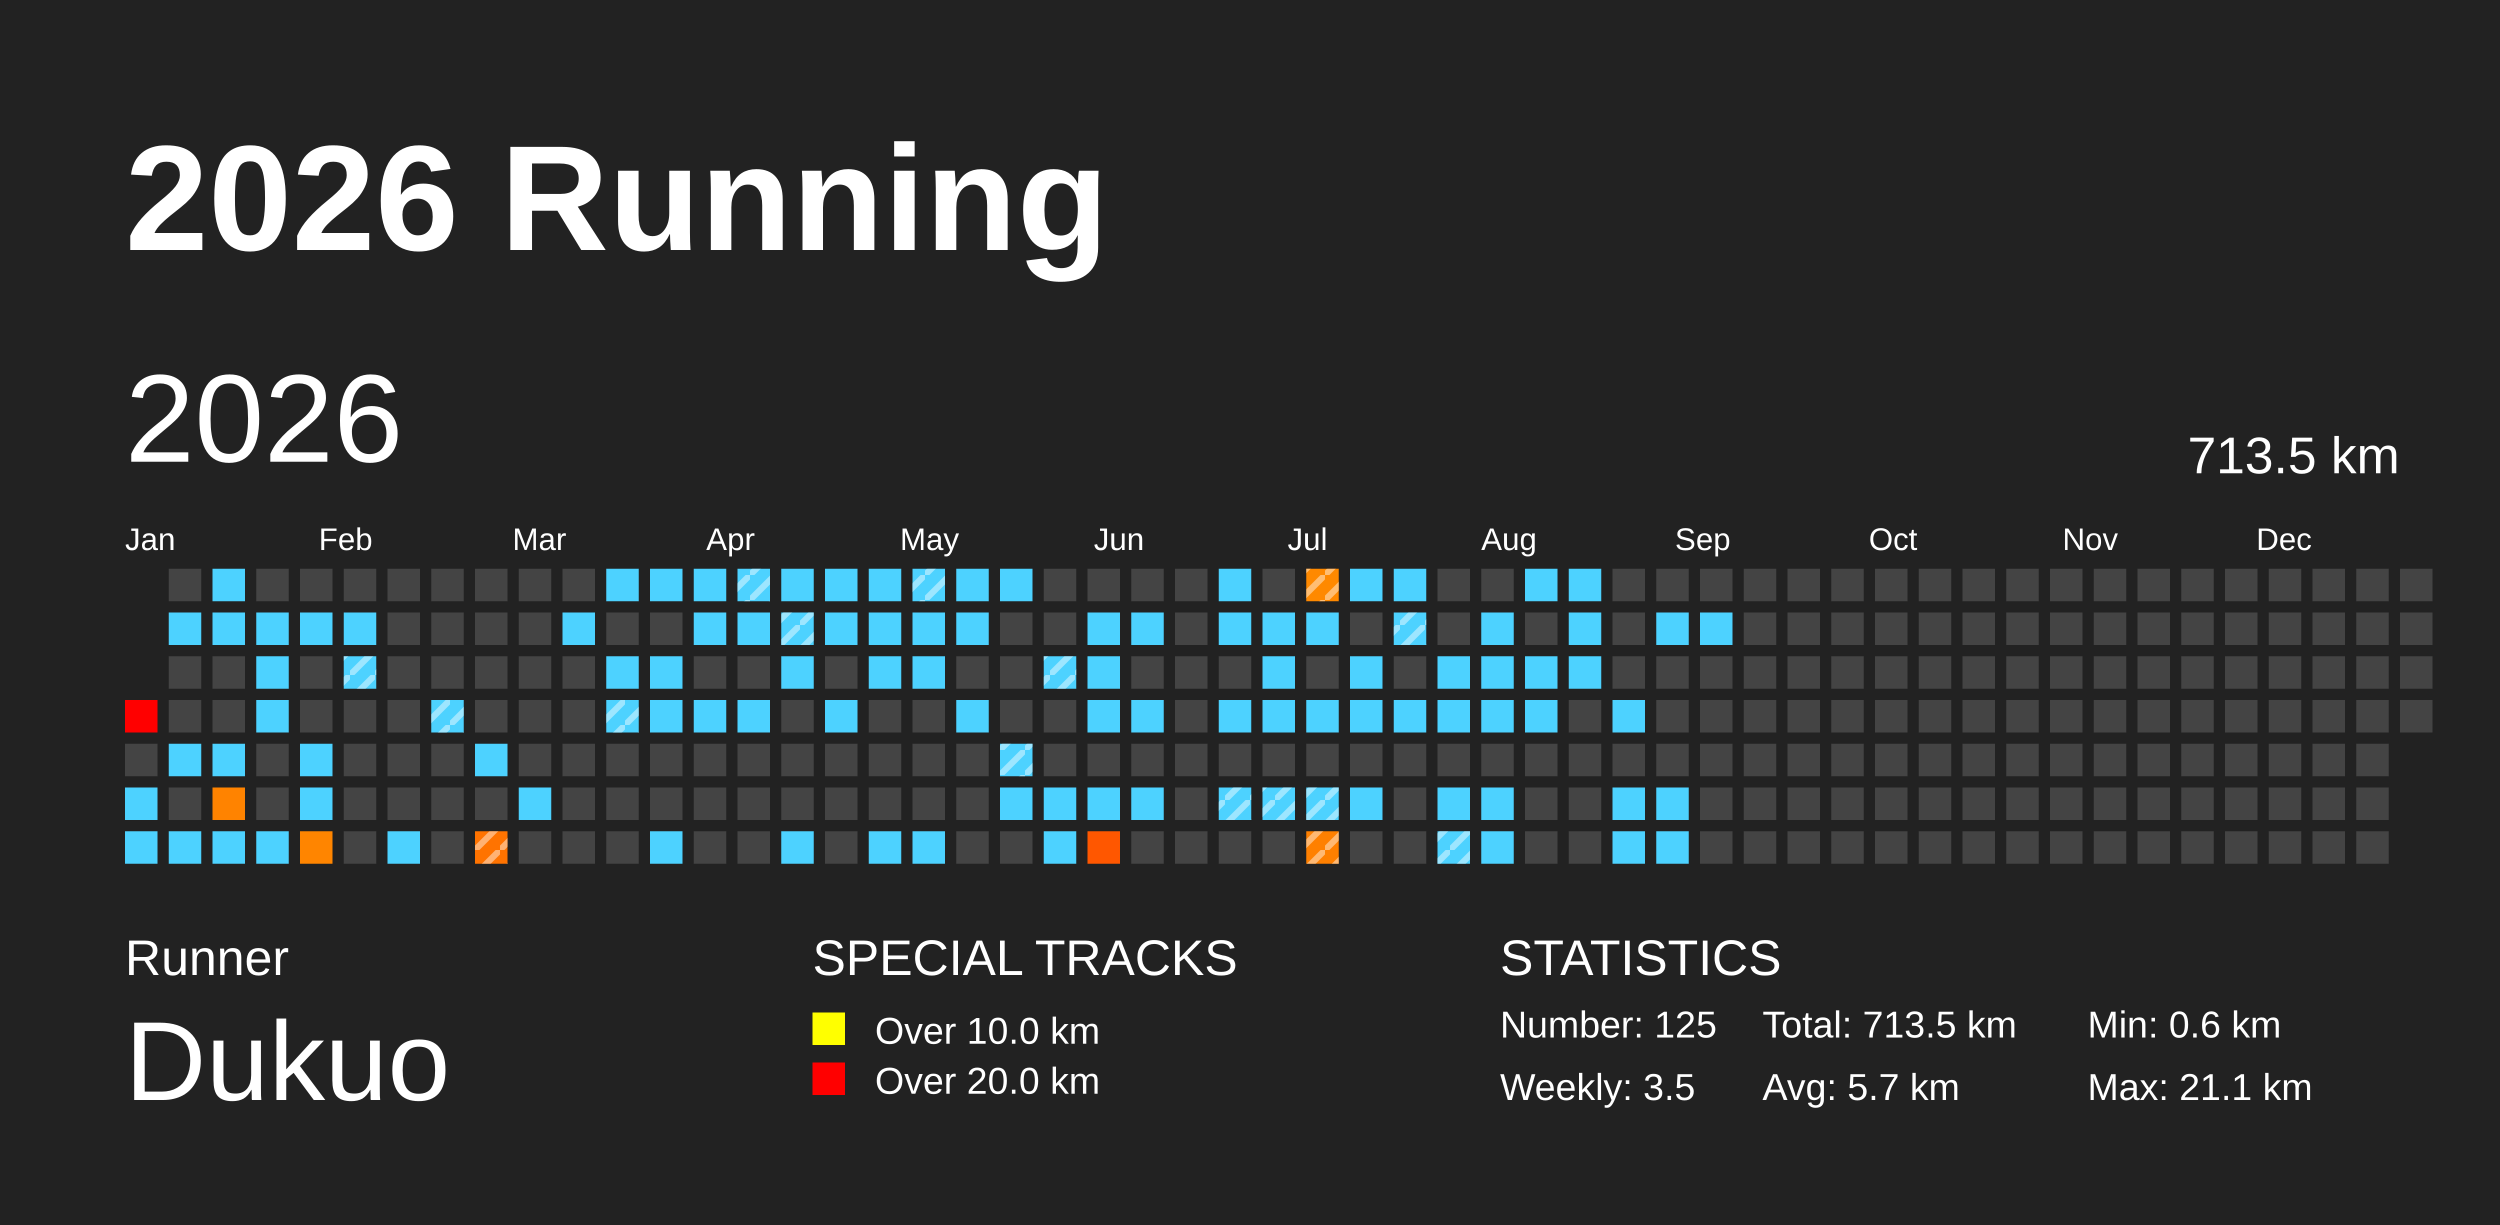
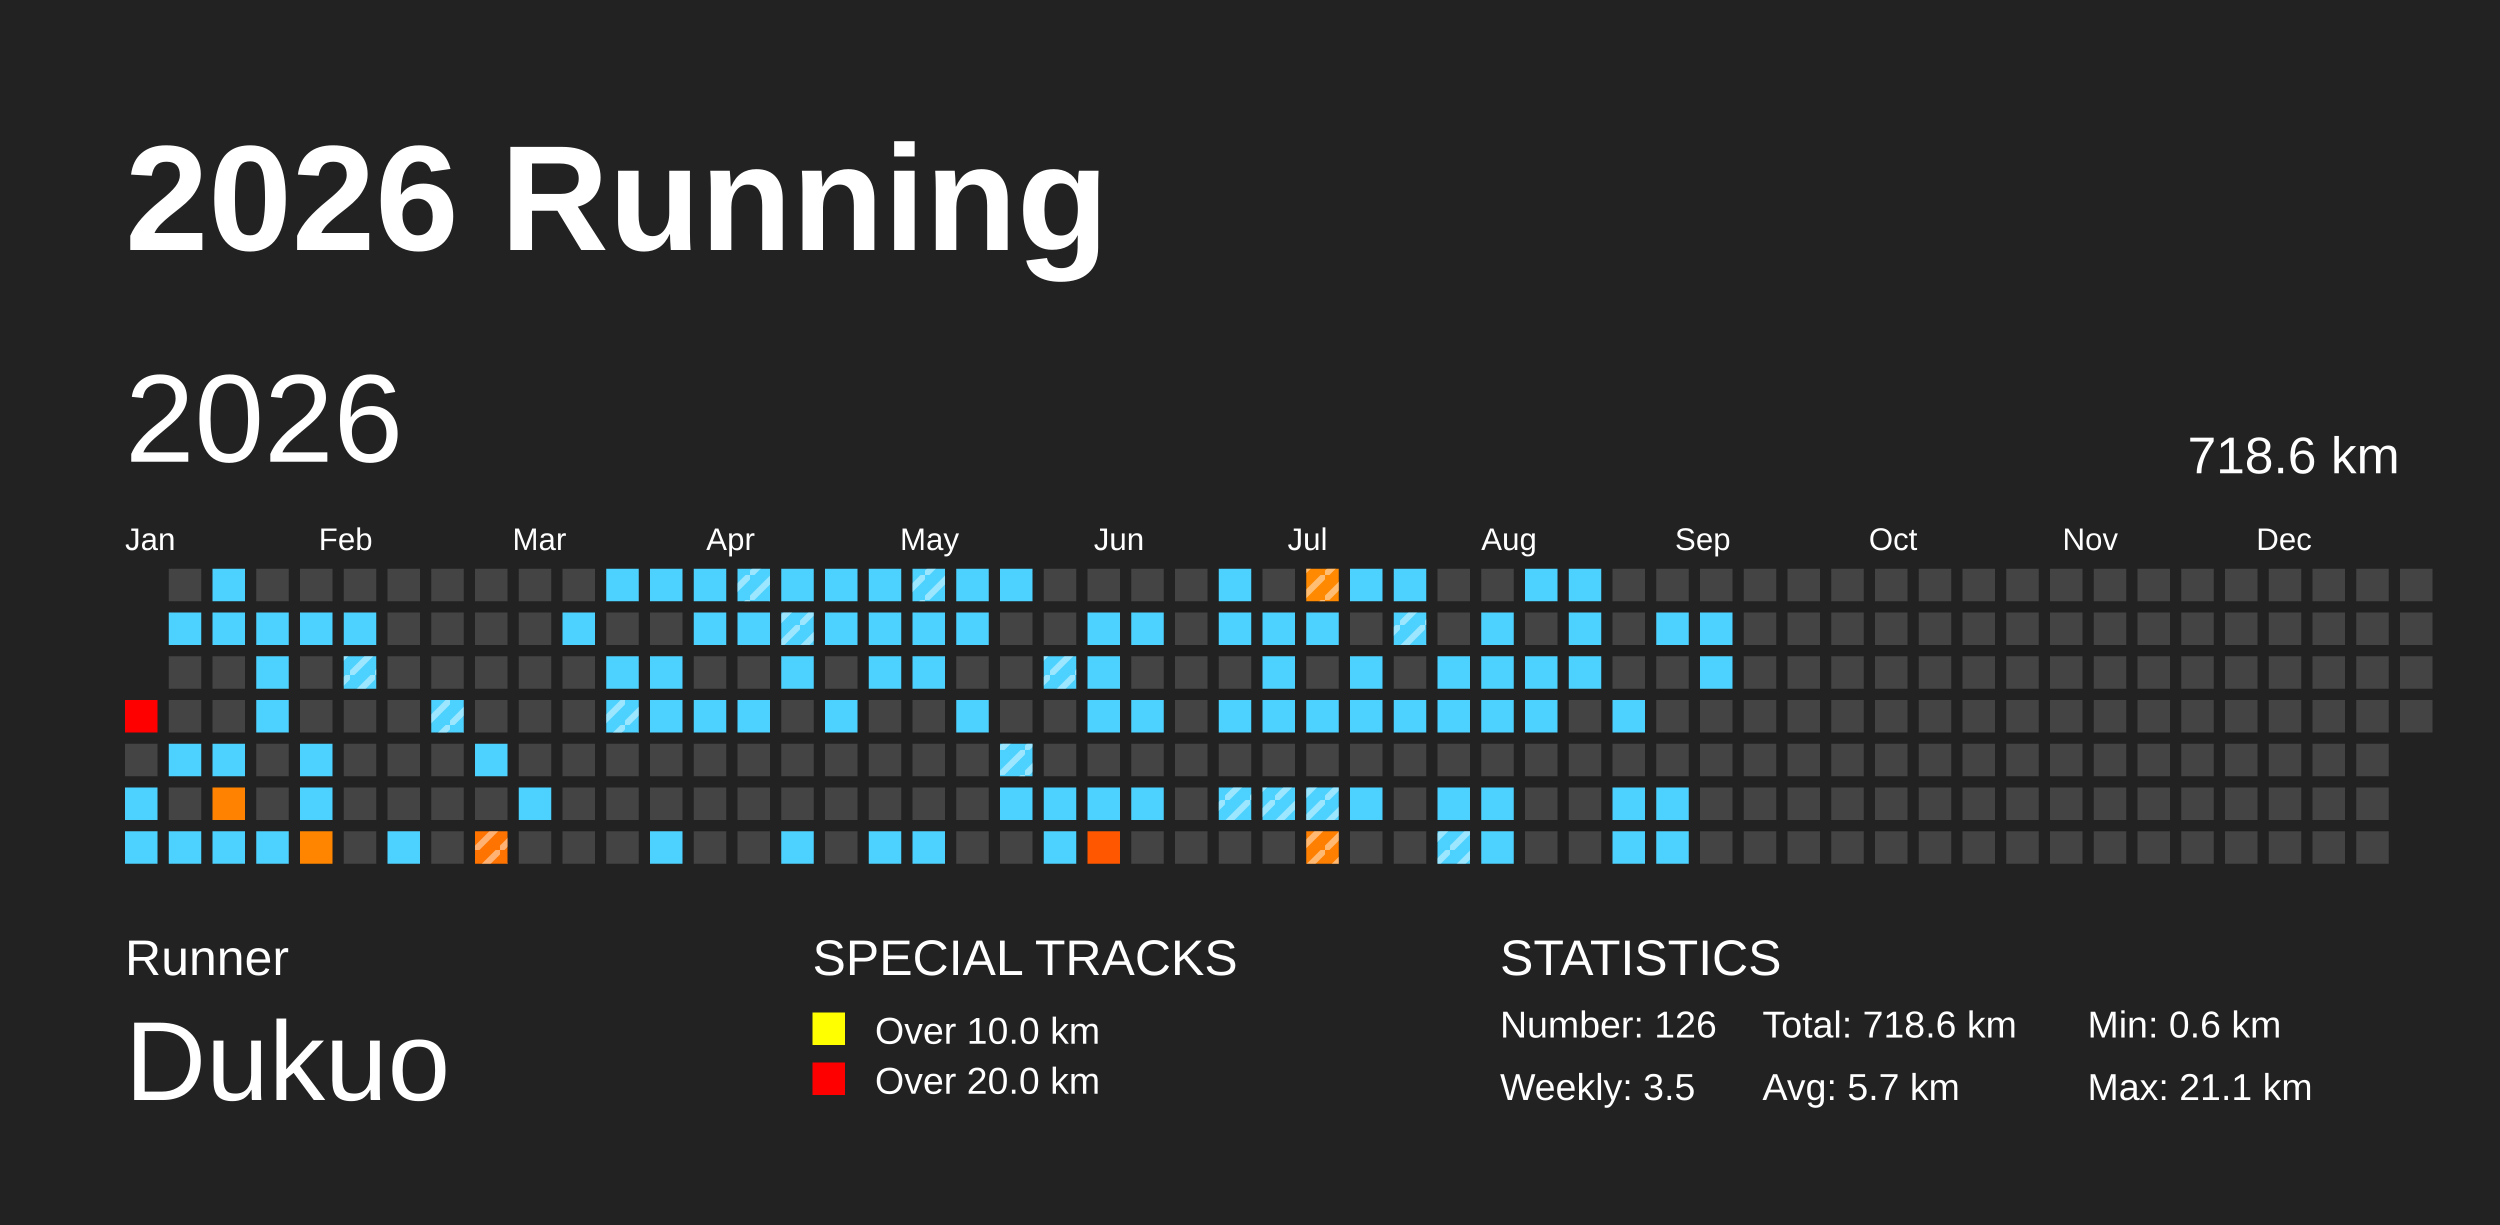
<svg xmlns="http://www.w3.org/2000/svg" baseProfile="full" height="98mm" version="1.1" viewBox="0,0,200,98" width="200mm">
  <defs>
    <pattern height="2" id="indoor-stripe" patternUnits="userSpaceOnUse" width="2">
      <line stroke="white" stroke-opacity="0.45" stroke-width="0.5" x1="0" x2="2" y1="2" y2="0" />
    </pattern>
  </defs>
  <rect fill="#222222" height="98" width="200" x="0" y="0" />
  <text fill="#FFFFFF" style="font-size:12px; font-family:Arial; font-weight:bold;" x="10" y="20">2026 Running</text>
  <text fill="#FFFFFF" style="font-size:4px; font-family:Arial" x="10" y="78">Runner</text>
  <text fill="#FFFFFF" style="font-size:9px; font-family:Arial" x="10" y="88">Dukuo</text>
  <text fill="#FFFFFF" style="font-size:4px; font-family:Arial" x="65" y="78">SPECIAL TRACKS</text>
  <rect fill="yellow" height="2.6" width="2.6" x="65" y="81" />
  <text fill="#FFFFFF" style="font-size:3px; font-family:Arial" x="70" y="83.5">Over 10.0 km</text>
  <rect fill="red" height="2.6" width="2.6" x="65" y="85" />
  <text fill="#FFFFFF" style="font-size:3px; font-family:Arial" x="70" y="87.5">Over 20.0 km</text>
  <text fill="#FFFFFF" style="font-size:4px; font-family:Arial" x="120" y="78">STATISTICS</text>
-   <text fill="#FFFFFF" style="font-size:3px; font-family:Arial" x="120" y="83">Number: 125</text>
+   <text fill="#FFFFFF" style="font-size:3px; font-family:Arial" x="120" y="83">Number: 126</text>
  <text fill="#FFFFFF" style="font-size:3px; font-family:Arial" x="120" y="88">Weekly: 3.5</text>
-   <text fill="#FFFFFF" style="font-size:3px; font-family:Arial" x="141" y="83">Total: 713.5 km</text>
+   <text fill="#FFFFFF" style="font-size:3px; font-family:Arial" x="141" y="83">Total: 718.6 km</text>
  <text fill="#FFFFFF" style="font-size:3px; font-family:Arial" x="141" y="88">Avg: 5.7 km</text>
  <text fill="#FFFFFF" style="font-size:3px; font-family:Arial" x="167" y="83">Min: 0.6 km</text>
  <text fill="#FFFFFF" style="font-size:3px; font-family:Arial" x="167" y="88">Max: 21.1 km</text>
  <text dominant-baseline="hanging" fill="#FFFFFF" style="font-size:10.0px; font-family:Arial;" x="10" y="30">2026</text>
-   <text dominant-baseline="hanging" fill="#FFFFFF" style="font-size:4.125px; font-family:Arial;" x="175" y="35">713.5 km</text>
+   <text dominant-baseline="hanging" fill="#FFFFFF" style="font-size:4.125px; font-family:Arial;" x="175" y="35">718.6 km</text>
  <text fill="#FFFFFF" style="font-size:2.5px; font-family:Arial" x="10.0" y="44">Jan</text>
  <text fill="#FFFFFF" style="font-size:2.5px; font-family:Arial" x="25.5" y="44">Feb</text>
  <text fill="#FFFFFF" style="font-size:2.5px; font-family:Arial" x="41.0" y="44">Mar</text>
  <text fill="#FFFFFF" style="font-size:2.5px; font-family:Arial" x="56.5" y="44">Apr</text>
  <text fill="#FFFFFF" style="font-size:2.5px; font-family:Arial" x="72.0" y="44">May</text>
  <text fill="#FFFFFF" style="font-size:2.5px; font-family:Arial" x="87.5" y="44">Jun</text>
  <text fill="#FFFFFF" style="font-size:2.5px; font-family:Arial" x="103.0" y="44">Jul</text>
  <text fill="#FFFFFF" style="font-size:2.5px; font-family:Arial" x="118.5" y="44">Aug</text>
  <text fill="#FFFFFF" style="font-size:2.5px; font-family:Arial" x="134.0" y="44">Sep</text>
  <text fill="#FFFFFF" style="font-size:2.5px; font-family:Arial" x="149.5" y="44">Oct</text>
  <text fill="#FFFFFF" style="font-size:2.5px; font-family:Arial" x="165.0" y="44">Nov</text>
  <text fill="#FFFFFF" style="font-size:2.5px; font-family:Arial" x="180.5" y="44">Dec</text>
  <rect fill="red" height="2.6" width="2.6" x="10.0" y="56.0" />
  <rect fill="#444444" height="2.6" width="2.6" x="10.0" y="59.5" />
  <rect fill="#4dd2ff" height="2.6" width="2.6" x="10.0" y="63.0" />
  <rect fill="#4dd2ff" height="2.6" width="2.6" x="10.0" y="66.5" />
  <rect fill="#444444" height="2.6" width="2.6" x="13.5" y="45.5" />
  <rect fill="#4dd2ff" height="2.6" width="2.6" x="13.5" y="49.0" />
  <rect fill="#444444" height="2.6" width="2.6" x="13.5" y="52.5" />
  <rect fill="#444444" height="2.6" width="2.6" x="13.5" y="56.0" />
  <rect fill="#4dd2ff" height="2.6" width="2.6" x="13.5" y="59.5" />
  <rect fill="#444444" height="2.6" width="2.6" x="13.5" y="63.0" />
  <rect fill="#4dd2ff" height="2.6" width="2.6" x="13.5" y="66.5" />
  <rect fill="#4dd2ff" height="2.6" width="2.6" x="17.0" y="45.5" />
  <rect fill="#4dd2ff" height="2.6" width="2.6" x="17.0" y="49.0" />
  <rect fill="#444444" height="2.6" width="2.6" x="17.0" y="52.5" />
  <rect fill="#444444" height="2.6" width="2.6" x="17.0" y="56.0" />
  <rect fill="#4dd2ff" height="2.6" width="2.6" x="17.0" y="59.5" />
  <rect fill="#ff8300" height="2.6" width="2.6" x="17.0" y="63.0" />
  <rect fill="#4dd2ff" height="2.6" width="2.6" x="17.0" y="66.5" />
  <rect fill="#444444" height="2.6" width="2.6" x="20.5" y="45.5" />
  <rect fill="#4dd2ff" height="2.6" width="2.6" x="20.5" y="49.0" />
  <rect fill="#4dd2ff" height="2.6" width="2.6" x="20.5" y="52.5" />
  <rect fill="#4dd2ff" height="2.6" width="2.6" x="20.5" y="56.0" />
  <rect fill="#444444" height="2.6" width="2.6" x="20.5" y="59.5" />
  <rect fill="#444444" height="2.6" width="2.6" x="20.5" y="63.0" />
  <rect fill="#4dd2ff" height="2.6" width="2.6" x="20.5" y="66.5" />
  <rect fill="#444444" height="2.6" width="2.6" x="24.0" y="45.5" />
  <rect fill="#4dd2ff" height="2.6" width="2.6" x="24.0" y="49.0" />
  <rect fill="#444444" height="2.6" width="2.6" x="24.0" y="52.5" />
  <rect fill="#444444" height="2.6" width="2.6" x="24.0" y="56.0" />
  <rect fill="#4dd2ff" height="2.6" width="2.6" x="24.0" y="59.5" />
  <rect fill="#4dd2ff" height="2.6" width="2.6" x="24.0" y="63.0" />
  <rect fill="#ff8500" height="2.6" width="2.6" x="24.0" y="66.5" />
  <rect fill="#444444" height="2.6" width="2.6" x="27.5" y="45.5" />
  <rect fill="#4dd2ff" height="2.6" width="2.6" x="27.5" y="49.0" />
  <rect fill="#4dd2ff" height="2.6" width="2.6" x="27.5" y="52.5" />
  <rect fill="url(#indoor-stripe)" height="2.6" style="pointer-events: none;" width="2.6" x="27.5" y="52.5" />
  <rect fill="#444444" height="2.6" width="2.6" x="27.5" y="56.0" />
  <rect fill="#444444" height="2.6" width="2.6" x="27.5" y="59.5" />
  <rect fill="#444444" height="2.6" width="2.6" x="27.5" y="63.0" />
  <rect fill="#444444" height="2.6" width="2.6" x="27.5" y="66.5" />
  <rect fill="#444444" height="2.6" width="2.6" x="31.0" y="45.5" />
  <rect fill="#444444" height="2.6" width="2.6" x="31.0" y="49.0" />
  <rect fill="#444444" height="2.6" width="2.6" x="31.0" y="52.5" />
  <rect fill="#444444" height="2.6" width="2.6" x="31.0" y="56.0" />
  <rect fill="#444444" height="2.6" width="2.6" x="31.0" y="59.5" />
  <rect fill="#444444" height="2.6" width="2.6" x="31.0" y="63.0" />
  <rect fill="#4dd2ff" height="2.6" width="2.6" x="31.0" y="66.5" />
  <rect fill="#444444" height="2.6" width="2.6" x="34.5" y="45.5" />
  <rect fill="#444444" height="2.6" width="2.6" x="34.5" y="49.0" />
  <rect fill="#444444" height="2.6" width="2.6" x="34.5" y="52.5" />
  <rect fill="#4dd2ff" height="2.6" width="2.6" x="34.5" y="56.0" />
  <rect fill="url(#indoor-stripe)" height="2.6" style="pointer-events: none;" width="2.6" x="34.5" y="56.0" />
  <rect fill="#444444" height="2.6" width="2.6" x="34.5" y="59.5" />
  <rect fill="#444444" height="2.6" width="2.6" x="34.5" y="63.0" />
  <rect fill="#444444" height="2.6" width="2.6" x="34.5" y="66.5" />
  <rect fill="#444444" height="2.6" width="2.6" x="38.0" y="45.5" />
  <rect fill="#444444" height="2.6" width="2.6" x="38.0" y="49.0" />
  <rect fill="#444444" height="2.6" width="2.6" x="38.0" y="52.5" />
  <rect fill="#444444" height="2.6" width="2.6" x="38.0" y="56.0" />
  <rect fill="#4dd2ff" height="2.6" width="2.6" x="38.0" y="59.5" />
  <rect fill="#444444" height="2.6" width="2.6" x="38.0" y="63.0" />
  <rect fill="#ff7300" height="2.6" width="2.6" x="38.0" y="66.5" />
  <rect fill="url(#indoor-stripe)" height="2.6" style="pointer-events: none;" width="2.6" x="38.0" y="66.5" />
  <rect fill="#444444" height="2.6" width="2.6" x="41.5" y="45.5" />
  <rect fill="#444444" height="2.6" width="2.6" x="41.5" y="49.0" />
  <rect fill="#444444" height="2.6" width="2.6" x="41.5" y="52.5" />
  <rect fill="#444444" height="2.6" width="2.6" x="41.5" y="56.0" />
  <rect fill="#444444" height="2.6" width="2.6" x="41.5" y="59.5" />
  <rect fill="#4dd2ff" height="2.6" width="2.6" x="41.5" y="63.0" />
  <rect fill="#444444" height="2.6" width="2.6" x="41.5" y="66.5" />
  <rect fill="#444444" height="2.6" width="2.6" x="45.0" y="45.5" />
  <rect fill="#4dd2ff" height="2.6" width="2.6" x="45.0" y="49.0" />
  <rect fill="#444444" height="2.6" width="2.6" x="45.0" y="52.5" />
  <rect fill="#444444" height="2.6" width="2.6" x="45.0" y="56.0" />
  <rect fill="#444444" height="2.6" width="2.6" x="45.0" y="59.5" />
  <rect fill="#444444" height="2.6" width="2.6" x="45.0" y="63.0" />
  <rect fill="#444444" height="2.6" width="2.6" x="45.0" y="66.5" />
  <rect fill="#4dd2ff" height="2.6" width="2.6" x="48.5" y="45.5" />
  <rect fill="#444444" height="2.6" width="2.6" x="48.5" y="49.0" />
  <rect fill="#4dd2ff" height="2.6" width="2.6" x="48.5" y="52.5" />
  <rect fill="#4dd2ff" height="2.6" width="2.6" x="48.5" y="56.0" />
  <rect fill="url(#indoor-stripe)" height="2.6" style="pointer-events: none;" width="2.6" x="48.5" y="56.0" />
  <rect fill="#444444" height="2.6" width="2.6" x="48.5" y="59.5" />
  <rect fill="#444444" height="2.6" width="2.6" x="48.5" y="63.0" />
  <rect fill="#444444" height="2.6" width="2.6" x="48.5" y="66.5" />
  <rect fill="#4dd2ff" height="2.6" width="2.6" x="52.0" y="45.5" />
  <rect fill="#444444" height="2.6" width="2.6" x="52.0" y="49.0" />
  <rect fill="#4dd2ff" height="2.6" width="2.6" x="52.0" y="52.5" />
  <rect fill="#4dd2ff" height="2.6" width="2.6" x="52.0" y="56.0" />
  <rect fill="#444444" height="2.6" width="2.6" x="52.0" y="59.5" />
  <rect fill="#444444" height="2.6" width="2.6" x="52.0" y="63.0" />
  <rect fill="#4dd2ff" height="2.6" width="2.6" x="52.0" y="66.5" />
  <rect fill="#4dd2ff" height="2.6" width="2.6" x="55.5" y="45.5" />
  <rect fill="#4dd2ff" height="2.6" width="2.6" x="55.5" y="49.0" />
  <rect fill="#444444" height="2.6" width="2.6" x="55.5" y="52.5" />
  <rect fill="#4dd2ff" height="2.6" width="2.6" x="55.5" y="56.0" />
  <rect fill="#444444" height="2.6" width="2.6" x="55.5" y="59.5" />
  <rect fill="#444444" height="2.6" width="2.6" x="55.5" y="63.0" />
  <rect fill="#444444" height="2.6" width="2.6" x="55.5" y="66.5" />
  <rect fill="#4dd2ff" height="2.6" width="2.6" x="59.0" y="45.5" />
  <rect fill="url(#indoor-stripe)" height="2.6" style="pointer-events: none;" width="2.6" x="59.0" y="45.5" />
  <rect fill="#4dd2ff" height="2.6" width="2.6" x="59.0" y="49.0" />
  <rect fill="#444444" height="2.6" width="2.6" x="59.0" y="52.5" />
  <rect fill="#4dd2ff" height="2.6" width="2.6" x="59.0" y="56.0" />
  <rect fill="#444444" height="2.6" width="2.6" x="59.0" y="59.5" />
  <rect fill="#444444" height="2.6" width="2.6" x="59.0" y="63.0" />
  <rect fill="#444444" height="2.6" width="2.6" x="59.0" y="66.5" />
  <rect fill="#4dd2ff" height="2.6" width="2.6" x="62.5" y="45.5" />
  <rect fill="#4dd2ff" height="2.6" width="2.6" x="62.5" y="49.0" />
  <rect fill="url(#indoor-stripe)" height="2.6" style="pointer-events: none;" width="2.6" x="62.5" y="49.0" />
  <rect fill="#4dd2ff" height="2.6" width="2.6" x="62.5" y="52.5" />
  <rect fill="#444444" height="2.6" width="2.6" x="62.5" y="56.0" />
  <rect fill="#444444" height="2.6" width="2.6" x="62.5" y="59.5" />
  <rect fill="#444444" height="2.6" width="2.6" x="62.5" y="63.0" />
  <rect fill="#4dd2ff" height="2.6" width="2.6" x="62.5" y="66.5" />
  <rect fill="#4dd2ff" height="2.6" width="2.6" x="66.0" y="45.5" />
  <rect fill="#4dd2ff" height="2.6" width="2.6" x="66.0" y="49.0" />
  <rect fill="#444444" height="2.6" width="2.6" x="66.0" y="52.5" />
  <rect fill="#4dd2ff" height="2.6" width="2.6" x="66.0" y="56.0" />
  <rect fill="#444444" height="2.6" width="2.6" x="66.0" y="59.5" />
  <rect fill="#444444" height="2.6" width="2.6" x="66.0" y="63.0" />
  <rect fill="#444444" height="2.6" width="2.6" x="66.0" y="66.5" />
  <rect fill="#4dd2ff" height="2.6" width="2.6" x="69.5" y="45.5" />
  <rect fill="#4dd2ff" height="2.6" width="2.6" x="69.5" y="49.0" />
  <rect fill="#4dd2ff" height="2.6" width="2.6" x="69.5" y="52.5" />
  <rect fill="#444444" height="2.6" width="2.6" x="69.5" y="56.0" />
  <rect fill="#444444" height="2.6" width="2.6" x="69.5" y="59.5" />
  <rect fill="#444444" height="2.6" width="2.6" x="69.5" y="63.0" />
  <rect fill="#4dd2ff" height="2.6" width="2.6" x="69.5" y="66.5" />
  <rect fill="#4dd2ff" height="2.6" width="2.6" x="73.0" y="45.5" />
  <rect fill="url(#indoor-stripe)" height="2.6" style="pointer-events: none;" width="2.6" x="73.0" y="45.5" />
  <rect fill="#4dd2ff" height="2.6" width="2.6" x="73.0" y="49.0" />
  <rect fill="#4dd2ff" height="2.6" width="2.6" x="73.0" y="52.5" />
  <rect fill="#444444" height="2.6" width="2.6" x="73.0" y="56.0" />
  <rect fill="#444444" height="2.6" width="2.6" x="73.0" y="59.5" />
  <rect fill="#444444" height="2.6" width="2.6" x="73.0" y="63.0" />
  <rect fill="#4dd2ff" height="2.6" width="2.6" x="73.0" y="66.5" />
  <rect fill="#4dd2ff" height="2.6" width="2.6" x="76.5" y="45.5" />
  <rect fill="#4dd2ff" height="2.6" width="2.6" x="76.5" y="49.0" />
  <rect fill="#444444" height="2.6" width="2.6" x="76.5" y="52.5" />
  <rect fill="#4dd2ff" height="2.6" width="2.6" x="76.5" y="56.0" />
  <rect fill="#444444" height="2.6" width="2.6" x="76.5" y="59.5" />
  <rect fill="#444444" height="2.6" width="2.6" x="76.5" y="63.0" />
  <rect fill="#444444" height="2.6" width="2.6" x="76.5" y="66.5" />
  <rect fill="#4dd2ff" height="2.6" width="2.6" x="80.0" y="45.5" />
  <rect fill="#444444" height="2.6" width="2.6" x="80.0" y="49.0" />
  <rect fill="#444444" height="2.6" width="2.6" x="80.0" y="52.5" />
  <rect fill="#444444" height="2.6" width="2.6" x="80.0" y="56.0" />
  <rect fill="#4dd2ff" height="2.6" width="2.6" x="80.0" y="59.5" />
  <rect fill="url(#indoor-stripe)" height="2.6" style="pointer-events: none;" width="2.6" x="80.0" y="59.5" />
  <rect fill="#4dd2ff" height="2.6" width="2.6" x="80.0" y="63.0" />
  <rect fill="#444444" height="2.6" width="2.6" x="80.0" y="66.5" />
  <rect fill="#444444" height="2.6" width="2.6" x="83.5" y="45.5" />
  <rect fill="#444444" height="2.6" width="2.6" x="83.5" y="49.0" />
  <rect fill="#4dd2ff" height="2.6" width="2.6" x="83.5" y="52.5" />
  <rect fill="url(#indoor-stripe)" height="2.6" style="pointer-events: none;" width="2.6" x="83.5" y="52.5" />
  <rect fill="#444444" height="2.6" width="2.6" x="83.5" y="56.0" />
  <rect fill="#444444" height="2.6" width="2.6" x="83.5" y="59.5" />
  <rect fill="#4dd2ff" height="2.6" width="2.6" x="83.5" y="63.0" />
  <rect fill="#4dd2ff" height="2.6" width="2.6" x="83.5" y="66.5" />
  <rect fill="#444444" height="2.6" width="2.6" x="87.0" y="45.5" />
  <rect fill="#4dd2ff" height="2.6" width="2.6" x="87.0" y="49.0" />
  <rect fill="#4dd2ff" height="2.6" width="2.6" x="87.0" y="52.5" />
  <rect fill="#4dd2ff" height="2.6" width="2.6" x="87.0" y="56.0" />
  <rect fill="#444444" height="2.6" width="2.6" x="87.0" y="59.5" />
  <rect fill="#4dd2ff" height="2.6" width="2.6" x="87.0" y="63.0" />
  <rect fill="#ff5700" height="2.6" width="2.6" x="87.0" y="66.5" />
  <rect fill="#444444" height="2.6" width="2.6" x="90.5" y="45.5" />
  <rect fill="#4dd2ff" height="2.6" width="2.6" x="90.5" y="49.0" />
  <rect fill="#444444" height="2.6" width="2.6" x="90.5" y="52.5" />
  <rect fill="#4dd2ff" height="2.6" width="2.6" x="90.5" y="56.0" />
  <rect fill="#444444" height="2.6" width="2.6" x="90.5" y="59.5" />
  <rect fill="#4dd2ff" height="2.6" width="2.6" x="90.5" y="63.0" />
  <rect fill="#444444" height="2.6" width="2.6" x="90.5" y="66.5" />
  <rect fill="#444444" height="2.6" width="2.6" x="94.0" y="45.5" />
  <rect fill="#444444" height="2.6" width="2.6" x="94.0" y="49.0" />
  <rect fill="#444444" height="2.6" width="2.6" x="94.0" y="52.5" />
  <rect fill="#444444" height="2.6" width="2.6" x="94.0" y="56.0" />
  <rect fill="#444444" height="2.6" width="2.6" x="94.0" y="59.5" />
  <rect fill="#444444" height="2.6" width="2.6" x="94.0" y="63.0" />
  <rect fill="#444444" height="2.6" width="2.6" x="94.0" y="66.5" />
  <rect fill="#4dd2ff" height="2.6" width="2.6" x="97.5" y="45.5" />
  <rect fill="#4dd2ff" height="2.6" width="2.6" x="97.5" y="49.0" />
  <rect fill="#444444" height="2.6" width="2.6" x="97.5" y="52.5" />
  <rect fill="#4dd2ff" height="2.6" width="2.6" x="97.5" y="56.0" />
  <rect fill="#444444" height="2.6" width="2.6" x="97.5" y="59.5" />
  <rect fill="#4dd2ff" height="2.6" width="2.6" x="97.5" y="63.0" />
  <rect fill="url(#indoor-stripe)" height="2.6" style="pointer-events: none;" width="2.6" x="97.5" y="63.0" />
  <rect fill="#444444" height="2.6" width="2.6" x="97.5" y="66.5" />
  <rect fill="#444444" height="2.6" width="2.6" x="101.0" y="45.5" />
  <rect fill="#4dd2ff" height="2.6" width="2.6" x="101.0" y="49.0" />
  <rect fill="#4dd2ff" height="2.6" width="2.6" x="101.0" y="52.5" />
  <rect fill="#4dd2ff" height="2.6" width="2.6" x="101.0" y="56.0" />
  <rect fill="#444444" height="2.6" width="2.6" x="101.0" y="59.5" />
  <rect fill="#4dd2ff" height="2.6" width="2.6" x="101.0" y="63.0" />
  <rect fill="url(#indoor-stripe)" height="2.6" style="pointer-events: none;" width="2.6" x="101.0" y="63.0" />
  <rect fill="#444444" height="2.6" width="2.6" x="101.0" y="66.5" />
  <rect fill="#ff8900" height="2.6" width="2.6" x="104.5" y="45.5" />
  <rect fill="url(#indoor-stripe)" height="2.6" style="pointer-events: none;" width="2.6" x="104.5" y="45.5" />
  <rect fill="#4dd2ff" height="2.6" width="2.6" x="104.5" y="49.0" />
  <rect fill="#444444" height="2.6" width="2.6" x="104.5" y="52.5" />
  <rect fill="#4dd2ff" height="2.6" width="2.6" x="104.5" y="56.0" />
  <rect fill="#444444" height="2.6" width="2.6" x="104.5" y="59.5" />
  <rect fill="#4dd2ff" height="2.6" width="2.6" x="104.5" y="63.0" />
  <rect fill="url(#indoor-stripe)" height="2.6" style="pointer-events: none;" width="2.6" x="104.5" y="63.0" />
  <rect fill="#ff8000" height="2.6" width="2.6" x="104.5" y="66.5" />
  <rect fill="url(#indoor-stripe)" height="2.6" style="pointer-events: none;" width="2.6" x="104.5" y="66.5" />
  <rect fill="#4dd2ff" height="2.6" width="2.6" x="108.0" y="45.5" />
  <rect fill="#444444" height="2.6" width="2.6" x="108.0" y="49.0" />
  <rect fill="#4dd2ff" height="2.6" width="2.6" x="108.0" y="52.5" />
  <rect fill="#4dd2ff" height="2.6" width="2.6" x="108.0" y="56.0" />
  <rect fill="#444444" height="2.6" width="2.6" x="108.0" y="59.5" />
  <rect fill="#4dd2ff" height="2.6" width="2.6" x="108.0" y="63.0" />
  <rect fill="#444444" height="2.6" width="2.6" x="108.0" y="66.5" />
  <rect fill="#4dd2ff" height="2.6" width="2.6" x="111.5" y="45.5" />
  <rect fill="#4dd2ff" height="2.6" width="2.6" x="111.5" y="49.0" />
  <rect fill="url(#indoor-stripe)" height="2.6" style="pointer-events: none;" width="2.6" x="111.5" y="49.0" />
  <rect fill="#444444" height="2.6" width="2.6" x="111.5" y="52.5" />
  <rect fill="#4dd2ff" height="2.6" width="2.6" x="111.5" y="56.0" />
  <rect fill="#444444" height="2.6" width="2.6" x="111.5" y="59.5" />
  <rect fill="#444444" height="2.6" width="2.6" x="111.5" y="63.0" />
  <rect fill="#444444" height="2.6" width="2.6" x="111.5" y="66.5" />
  <rect fill="#444444" height="2.6" width="2.6" x="115.0" y="45.5" />
  <rect fill="#444444" height="2.6" width="2.6" x="115.0" y="49.0" />
  <rect fill="#4dd2ff" height="2.6" width="2.6" x="115.0" y="52.5" />
  <rect fill="#4dd2ff" height="2.6" width="2.6" x="115.0" y="56.0" />
  <rect fill="#444444" height="2.6" width="2.6" x="115.0" y="59.5" />
  <rect fill="#4dd2ff" height="2.6" width="2.6" x="115.0" y="63.0" />
  <rect fill="#4dd2ff" height="2.6" width="2.6" x="115.0" y="66.5" />
  <rect fill="url(#indoor-stripe)" height="2.6" style="pointer-events: none;" width="2.6" x="115.0" y="66.5" />
  <rect fill="#444444" height="2.6" width="2.6" x="118.5" y="45.5" />
  <rect fill="#4dd2ff" height="2.6" width="2.6" x="118.5" y="49.0" />
  <rect fill="#4dd2ff" height="2.6" width="2.6" x="118.5" y="52.5" />
  <rect fill="#4dd2ff" height="2.6" width="2.6" x="118.5" y="56.0" />
  <rect fill="#444444" height="2.6" width="2.6" x="118.5" y="59.5" />
  <rect fill="#4dd2ff" height="2.6" width="2.6" x="118.5" y="63.0" />
  <rect fill="#4dd2ff" height="2.6" width="2.6" x="118.5" y="66.5" />
  <rect fill="#4dd2ff" height="2.6" width="2.6" x="122.0" y="45.5" />
  <rect fill="#444444" height="2.6" width="2.6" x="122.0" y="49.0" />
  <rect fill="#4dd2ff" height="2.6" width="2.6" x="122.0" y="52.5" />
  <rect fill="#4dd2ff" height="2.6" width="2.6" x="122.0" y="56.0" />
  <rect fill="#444444" height="2.6" width="2.6" x="122.0" y="59.5" />
  <rect fill="#444444" height="2.6" width="2.6" x="122.0" y="63.0" />
  <rect fill="#444444" height="2.6" width="2.6" x="122.0" y="66.5" />
  <rect fill="#4dd2ff" height="2.6" width="2.6" x="125.5" y="45.5" />
  <rect fill="#4dd2ff" height="2.6" width="2.6" x="125.5" y="49.0" />
  <rect fill="#4dd2ff" height="2.6" width="2.6" x="125.5" y="52.5" />
  <rect fill="#444444" height="2.6" width="2.6" x="125.5" y="56.0" />
  <rect fill="#444444" height="2.6" width="2.6" x="125.5" y="59.5" />
  <rect fill="#444444" height="2.6" width="2.6" x="125.5" y="63.0" />
  <rect fill="#444444" height="2.6" width="2.6" x="125.5" y="66.5" />
  <rect fill="#444444" height="2.6" width="2.6" x="129.0" y="45.5" />
  <rect fill="#444444" height="2.6" width="2.6" x="129.0" y="49.0" />
  <rect fill="#444444" height="2.6" width="2.6" x="129.0" y="52.5" />
  <rect fill="#4dd2ff" height="2.6" width="2.6" x="129.0" y="56.0" />
  <rect fill="#444444" height="2.6" width="2.6" x="129.0" y="59.5" />
  <rect fill="#4dd2ff" height="2.6" width="2.6" x="129.0" y="63.0" />
  <rect fill="#4dd2ff" height="2.6" width="2.6" x="129.0" y="66.5" />
  <rect fill="#444444" height="2.6" width="2.6" x="132.5" y="45.5" />
  <rect fill="#4dd2ff" height="2.6" width="2.6" x="132.5" y="49.0" />
  <rect fill="#444444" height="2.6" width="2.6" x="132.5" y="52.5" />
  <rect fill="#444444" height="2.6" width="2.6" x="132.5" y="56.0" />
  <rect fill="#444444" height="2.6" width="2.6" x="132.5" y="59.5" />
  <rect fill="#4dd2ff" height="2.6" width="2.6" x="132.5" y="63.0" />
  <rect fill="#4dd2ff" height="2.6" width="2.6" x="132.5" y="66.5" />
  <rect fill="#444444" height="2.6" width="2.6" x="136.0" y="45.5" />
  <rect fill="#4dd2ff" height="2.6" width="2.6" x="136.0" y="49.0" />
-   <rect fill="#444444" height="2.6" width="2.6" x="136.0" y="52.5" />
+   <rect fill="#4dd2ff" height="2.6" width="2.6" x="136.0" y="52.5" />
  <rect fill="#444444" height="2.6" width="2.6" x="136.0" y="56.0" />
  <rect fill="#444444" height="2.6" width="2.6" x="136.0" y="59.5" />
  <rect fill="#444444" height="2.6" width="2.6" x="136.0" y="63.0" />
  <rect fill="#444444" height="2.6" width="2.6" x="136.0" y="66.5" />
  <rect fill="#444444" height="2.6" width="2.6" x="139.5" y="45.5" />
  <rect fill="#444444" height="2.6" width="2.6" x="139.5" y="49.0" />
  <rect fill="#444444" height="2.6" width="2.6" x="139.5" y="52.5" />
  <rect fill="#444444" height="2.6" width="2.6" x="139.5" y="56.0" />
  <rect fill="#444444" height="2.6" width="2.6" x="139.5" y="59.5" />
  <rect fill="#444444" height="2.6" width="2.6" x="139.5" y="63.0" />
  <rect fill="#444444" height="2.6" width="2.6" x="139.5" y="66.5" />
  <rect fill="#444444" height="2.6" width="2.6" x="143.0" y="45.5" />
  <rect fill="#444444" height="2.6" width="2.6" x="143.0" y="49.0" />
  <rect fill="#444444" height="2.6" width="2.6" x="143.0" y="52.5" />
  <rect fill="#444444" height="2.6" width="2.6" x="143.0" y="56.0" />
  <rect fill="#444444" height="2.6" width="2.6" x="143.0" y="59.5" />
  <rect fill="#444444" height="2.6" width="2.6" x="143.0" y="63.0" />
  <rect fill="#444444" height="2.6" width="2.6" x="143.0" y="66.5" />
  <rect fill="#444444" height="2.6" width="2.6" x="146.5" y="45.5" />
  <rect fill="#444444" height="2.6" width="2.6" x="146.5" y="49.0" />
  <rect fill="#444444" height="2.6" width="2.6" x="146.5" y="52.5" />
  <rect fill="#444444" height="2.6" width="2.6" x="146.5" y="56.0" />
  <rect fill="#444444" height="2.6" width="2.6" x="146.5" y="59.5" />
  <rect fill="#444444" height="2.6" width="2.6" x="146.5" y="63.0" />
  <rect fill="#444444" height="2.6" width="2.6" x="146.5" y="66.5" />
  <rect fill="#444444" height="2.6" width="2.6" x="150.0" y="45.5" />
  <rect fill="#444444" height="2.6" width="2.6" x="150.0" y="49.0" />
  <rect fill="#444444" height="2.6" width="2.6" x="150.0" y="52.5" />
  <rect fill="#444444" height="2.6" width="2.6" x="150.0" y="56.0" />
  <rect fill="#444444" height="2.6" width="2.6" x="150.0" y="59.5" />
  <rect fill="#444444" height="2.6" width="2.6" x="150.0" y="63.0" />
  <rect fill="#444444" height="2.6" width="2.6" x="150.0" y="66.5" />
  <rect fill="#444444" height="2.6" width="2.6" x="153.5" y="45.5" />
  <rect fill="#444444" height="2.6" width="2.6" x="153.5" y="49.0" />
  <rect fill="#444444" height="2.6" width="2.6" x="153.5" y="52.5" />
  <rect fill="#444444" height="2.6" width="2.6" x="153.5" y="56.0" />
  <rect fill="#444444" height="2.6" width="2.6" x="153.5" y="59.5" />
  <rect fill="#444444" height="2.6" width="2.6" x="153.5" y="63.0" />
  <rect fill="#444444" height="2.6" width="2.6" x="153.5" y="66.5" />
  <rect fill="#444444" height="2.6" width="2.6" x="157.0" y="45.5" />
  <rect fill="#444444" height="2.6" width="2.6" x="157.0" y="49.0" />
  <rect fill="#444444" height="2.6" width="2.6" x="157.0" y="52.5" />
  <rect fill="#444444" height="2.6" width="2.6" x="157.0" y="56.0" />
  <rect fill="#444444" height="2.6" width="2.6" x="157.0" y="59.5" />
  <rect fill="#444444" height="2.6" width="2.6" x="157.0" y="63.0" />
  <rect fill="#444444" height="2.6" width="2.6" x="157.0" y="66.5" />
  <rect fill="#444444" height="2.6" width="2.6" x="160.5" y="45.5" />
  <rect fill="#444444" height="2.6" width="2.6" x="160.5" y="49.0" />
  <rect fill="#444444" height="2.6" width="2.6" x="160.5" y="52.5" />
  <rect fill="#444444" height="2.6" width="2.6" x="160.5" y="56.0" />
  <rect fill="#444444" height="2.6" width="2.6" x="160.5" y="59.5" />
  <rect fill="#444444" height="2.6" width="2.6" x="160.5" y="63.0" />
  <rect fill="#444444" height="2.6" width="2.6" x="160.5" y="66.5" />
  <rect fill="#444444" height="2.6" width="2.6" x="164.0" y="45.5" />
  <rect fill="#444444" height="2.6" width="2.6" x="164.0" y="49.0" />
  <rect fill="#444444" height="2.6" width="2.6" x="164.0" y="52.5" />
  <rect fill="#444444" height="2.6" width="2.6" x="164.0" y="56.0" />
  <rect fill="#444444" height="2.6" width="2.6" x="164.0" y="59.5" />
  <rect fill="#444444" height="2.6" width="2.6" x="164.0" y="63.0" />
  <rect fill="#444444" height="2.6" width="2.6" x="164.0" y="66.5" />
  <rect fill="#444444" height="2.6" width="2.6" x="167.5" y="45.5" />
  <rect fill="#444444" height="2.6" width="2.6" x="167.5" y="49.0" />
  <rect fill="#444444" height="2.6" width="2.6" x="167.5" y="52.5" />
  <rect fill="#444444" height="2.6" width="2.6" x="167.5" y="56.0" />
  <rect fill="#444444" height="2.6" width="2.6" x="167.5" y="59.5" />
  <rect fill="#444444" height="2.6" width="2.6" x="167.5" y="63.0" />
  <rect fill="#444444" height="2.6" width="2.6" x="167.5" y="66.5" />
  <rect fill="#444444" height="2.6" width="2.6" x="171.0" y="45.5" />
  <rect fill="#444444" height="2.6" width="2.6" x="171.0" y="49.0" />
  <rect fill="#444444" height="2.6" width="2.6" x="171.0" y="52.5" />
  <rect fill="#444444" height="2.6" width="2.6" x="171.0" y="56.0" />
  <rect fill="#444444" height="2.6" width="2.6" x="171.0" y="59.5" />
  <rect fill="#444444" height="2.6" width="2.6" x="171.0" y="63.0" />
  <rect fill="#444444" height="2.6" width="2.6" x="171.0" y="66.5" />
  <rect fill="#444444" height="2.6" width="2.6" x="174.5" y="45.5" />
  <rect fill="#444444" height="2.6" width="2.6" x="174.5" y="49.0" />
  <rect fill="#444444" height="2.6" width="2.6" x="174.5" y="52.5" />
  <rect fill="#444444" height="2.6" width="2.6" x="174.5" y="56.0" />
  <rect fill="#444444" height="2.6" width="2.6" x="174.5" y="59.5" />
  <rect fill="#444444" height="2.6" width="2.6" x="174.5" y="63.0" />
  <rect fill="#444444" height="2.6" width="2.6" x="174.5" y="66.5" />
  <rect fill="#444444" height="2.6" width="2.6" x="178.0" y="45.5" />
  <rect fill="#444444" height="2.6" width="2.6" x="178.0" y="49.0" />
  <rect fill="#444444" height="2.6" width="2.6" x="178.0" y="52.5" />
  <rect fill="#444444" height="2.6" width="2.6" x="178.0" y="56.0" />
  <rect fill="#444444" height="2.6" width="2.6" x="178.0" y="59.5" />
  <rect fill="#444444" height="2.6" width="2.6" x="178.0" y="63.0" />
  <rect fill="#444444" height="2.6" width="2.6" x="178.0" y="66.5" />
  <rect fill="#444444" height="2.6" width="2.6" x="181.5" y="45.5" />
  <rect fill="#444444" height="2.6" width="2.6" x="181.5" y="49.0" />
  <rect fill="#444444" height="2.6" width="2.6" x="181.5" y="52.5" />
  <rect fill="#444444" height="2.6" width="2.6" x="181.5" y="56.0" />
  <rect fill="#444444" height="2.6" width="2.6" x="181.5" y="59.5" />
  <rect fill="#444444" height="2.6" width="2.6" x="181.5" y="63.0" />
  <rect fill="#444444" height="2.6" width="2.6" x="181.5" y="66.5" />
  <rect fill="#444444" height="2.6" width="2.6" x="185.0" y="45.5" />
  <rect fill="#444444" height="2.6" width="2.6" x="185.0" y="49.0" />
  <rect fill="#444444" height="2.6" width="2.6" x="185.0" y="52.5" />
  <rect fill="#444444" height="2.6" width="2.6" x="185.0" y="56.0" />
  <rect fill="#444444" height="2.6" width="2.6" x="185.0" y="59.5" />
  <rect fill="#444444" height="2.6" width="2.6" x="185.0" y="63.0" />
  <rect fill="#444444" height="2.6" width="2.6" x="185.0" y="66.5" />
  <rect fill="#444444" height="2.6" width="2.6" x="188.5" y="45.5" />
  <rect fill="#444444" height="2.6" width="2.6" x="188.5" y="49.0" />
  <rect fill="#444444" height="2.6" width="2.6" x="188.5" y="52.5" />
  <rect fill="#444444" height="2.6" width="2.6" x="188.5" y="56.0" />
  <rect fill="#444444" height="2.6" width="2.6" x="188.5" y="59.5" />
  <rect fill="#444444" height="2.6" width="2.6" x="188.5" y="63.0" />
  <rect fill="#444444" height="2.6" width="2.6" x="188.5" y="66.5" />
  <rect fill="#444444" height="2.6" width="2.6" x="192.0" y="45.5" />
  <rect fill="#444444" height="2.6" width="2.6" x="192.0" y="49.0" />
  <rect fill="#444444" height="2.6" width="2.6" x="192.0" y="52.5" />
  <rect fill="#444444" height="2.6" width="2.6" x="192.0" y="56.0" />
</svg>
